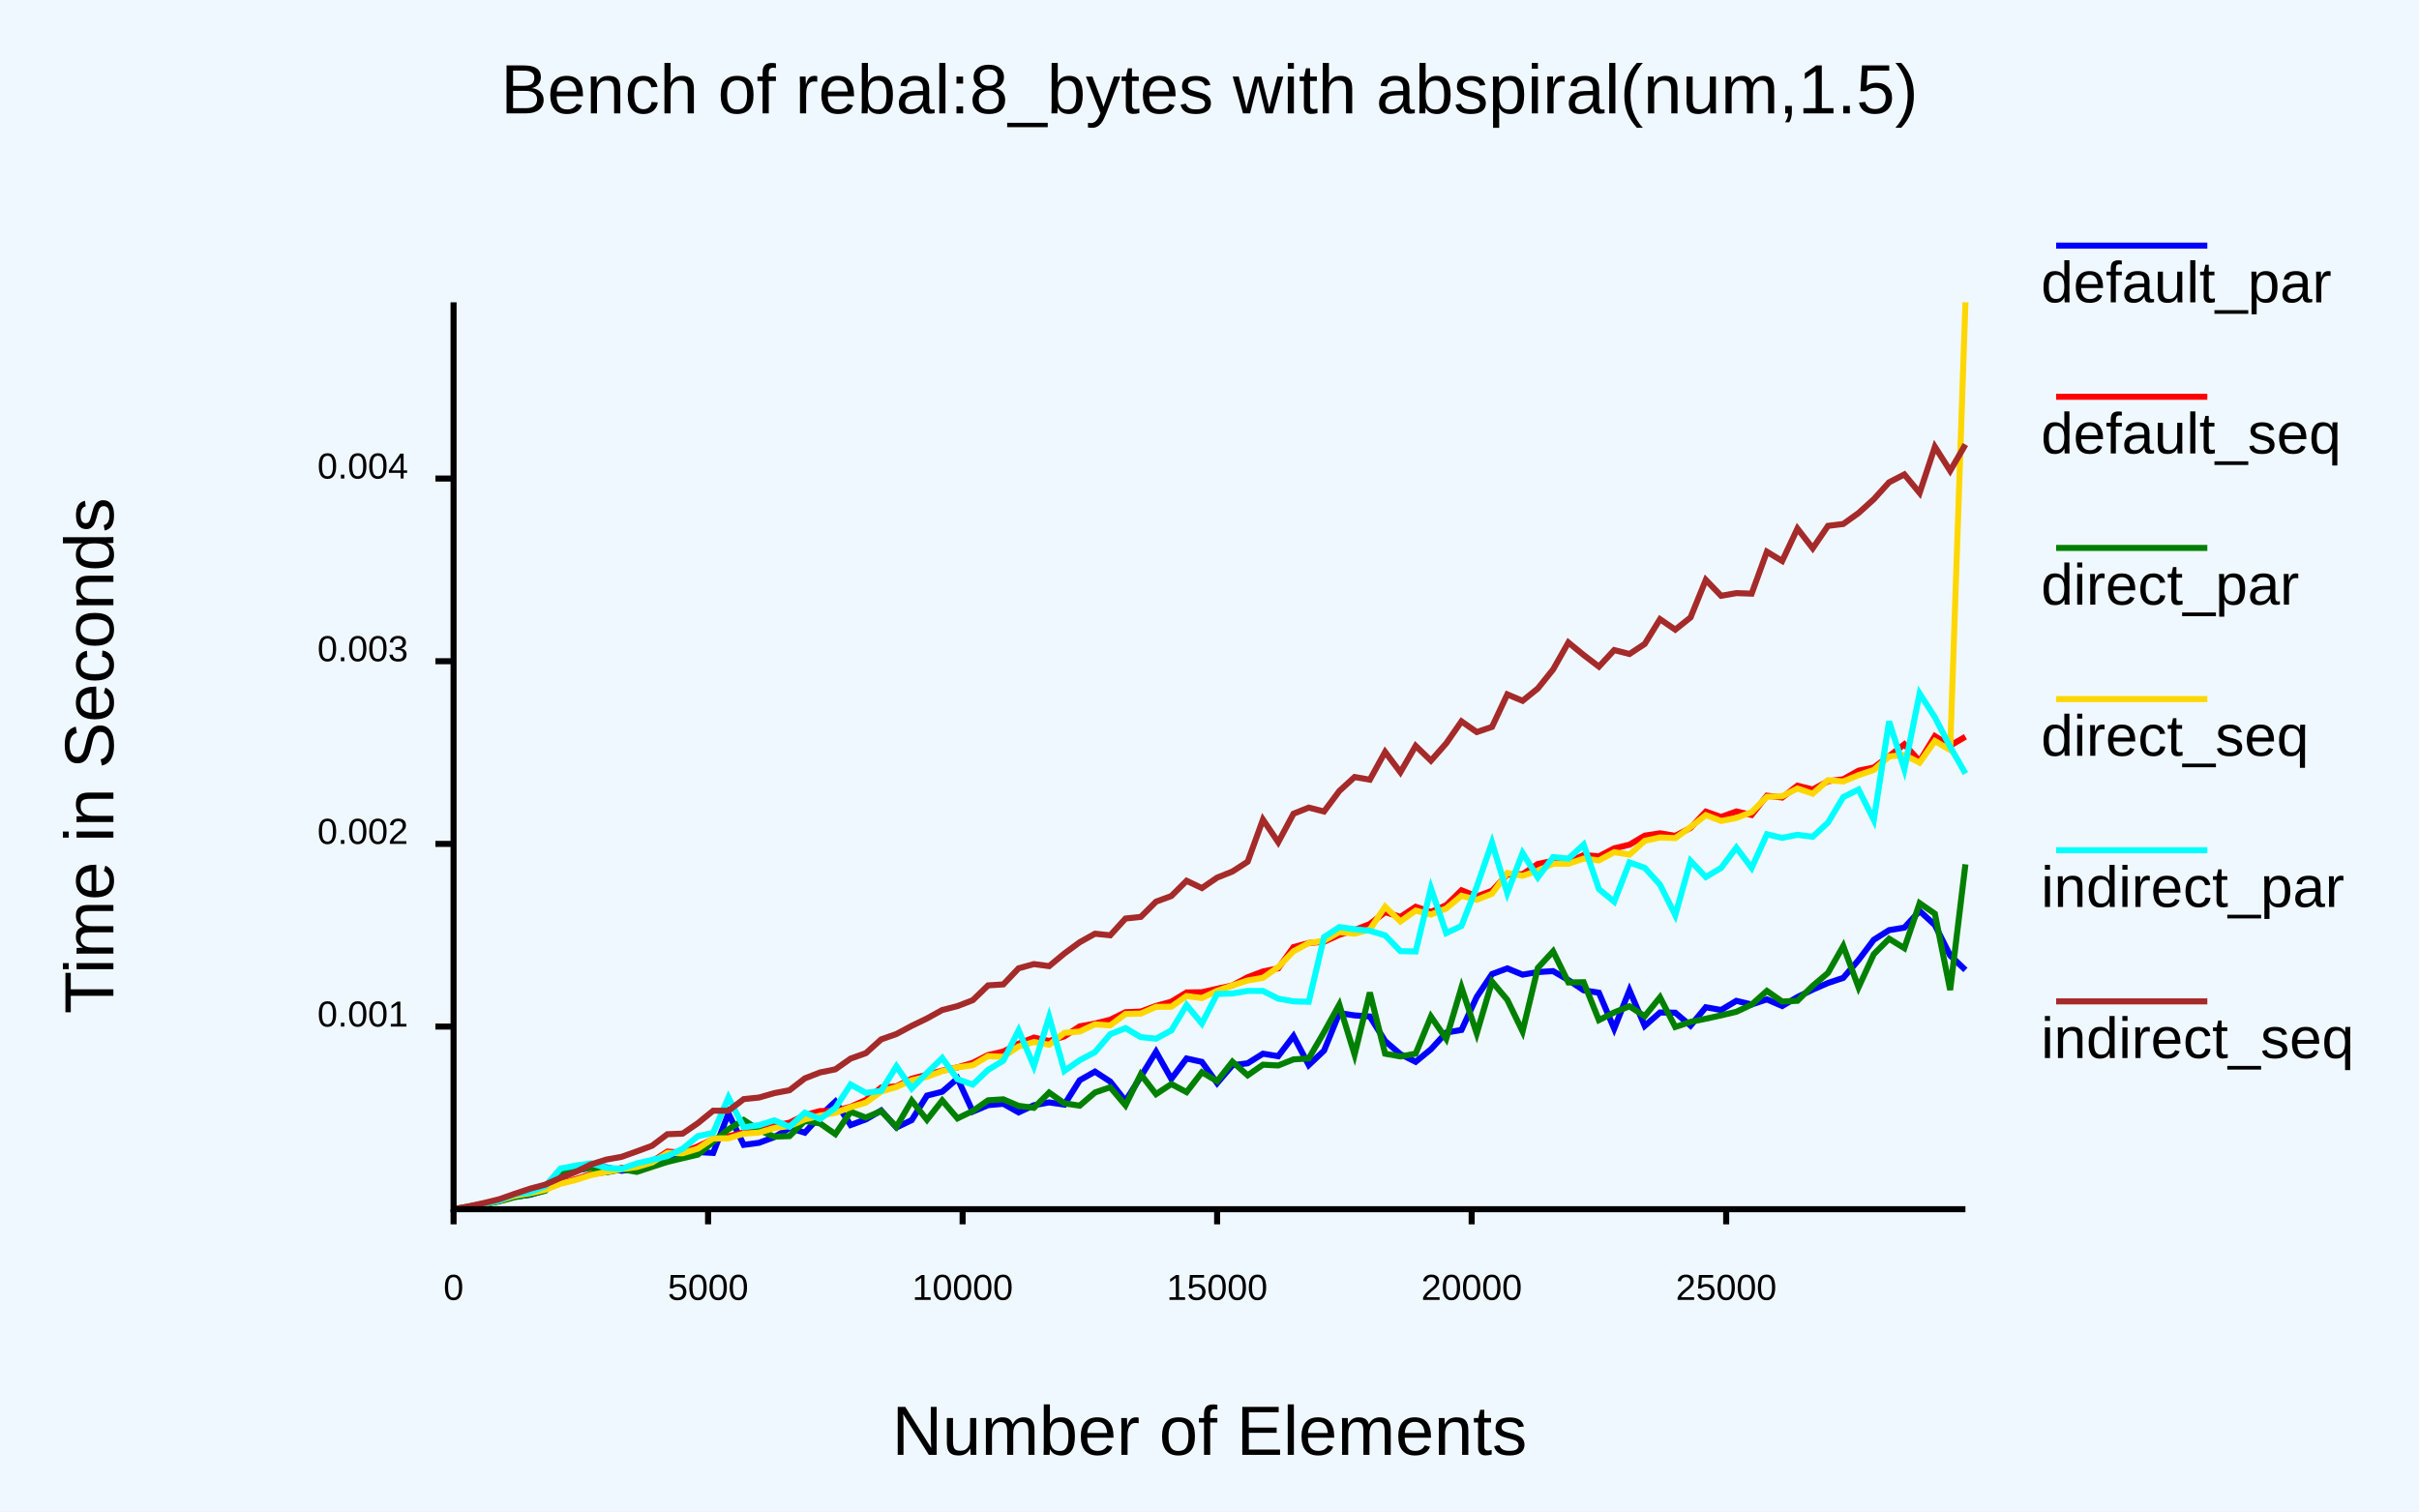
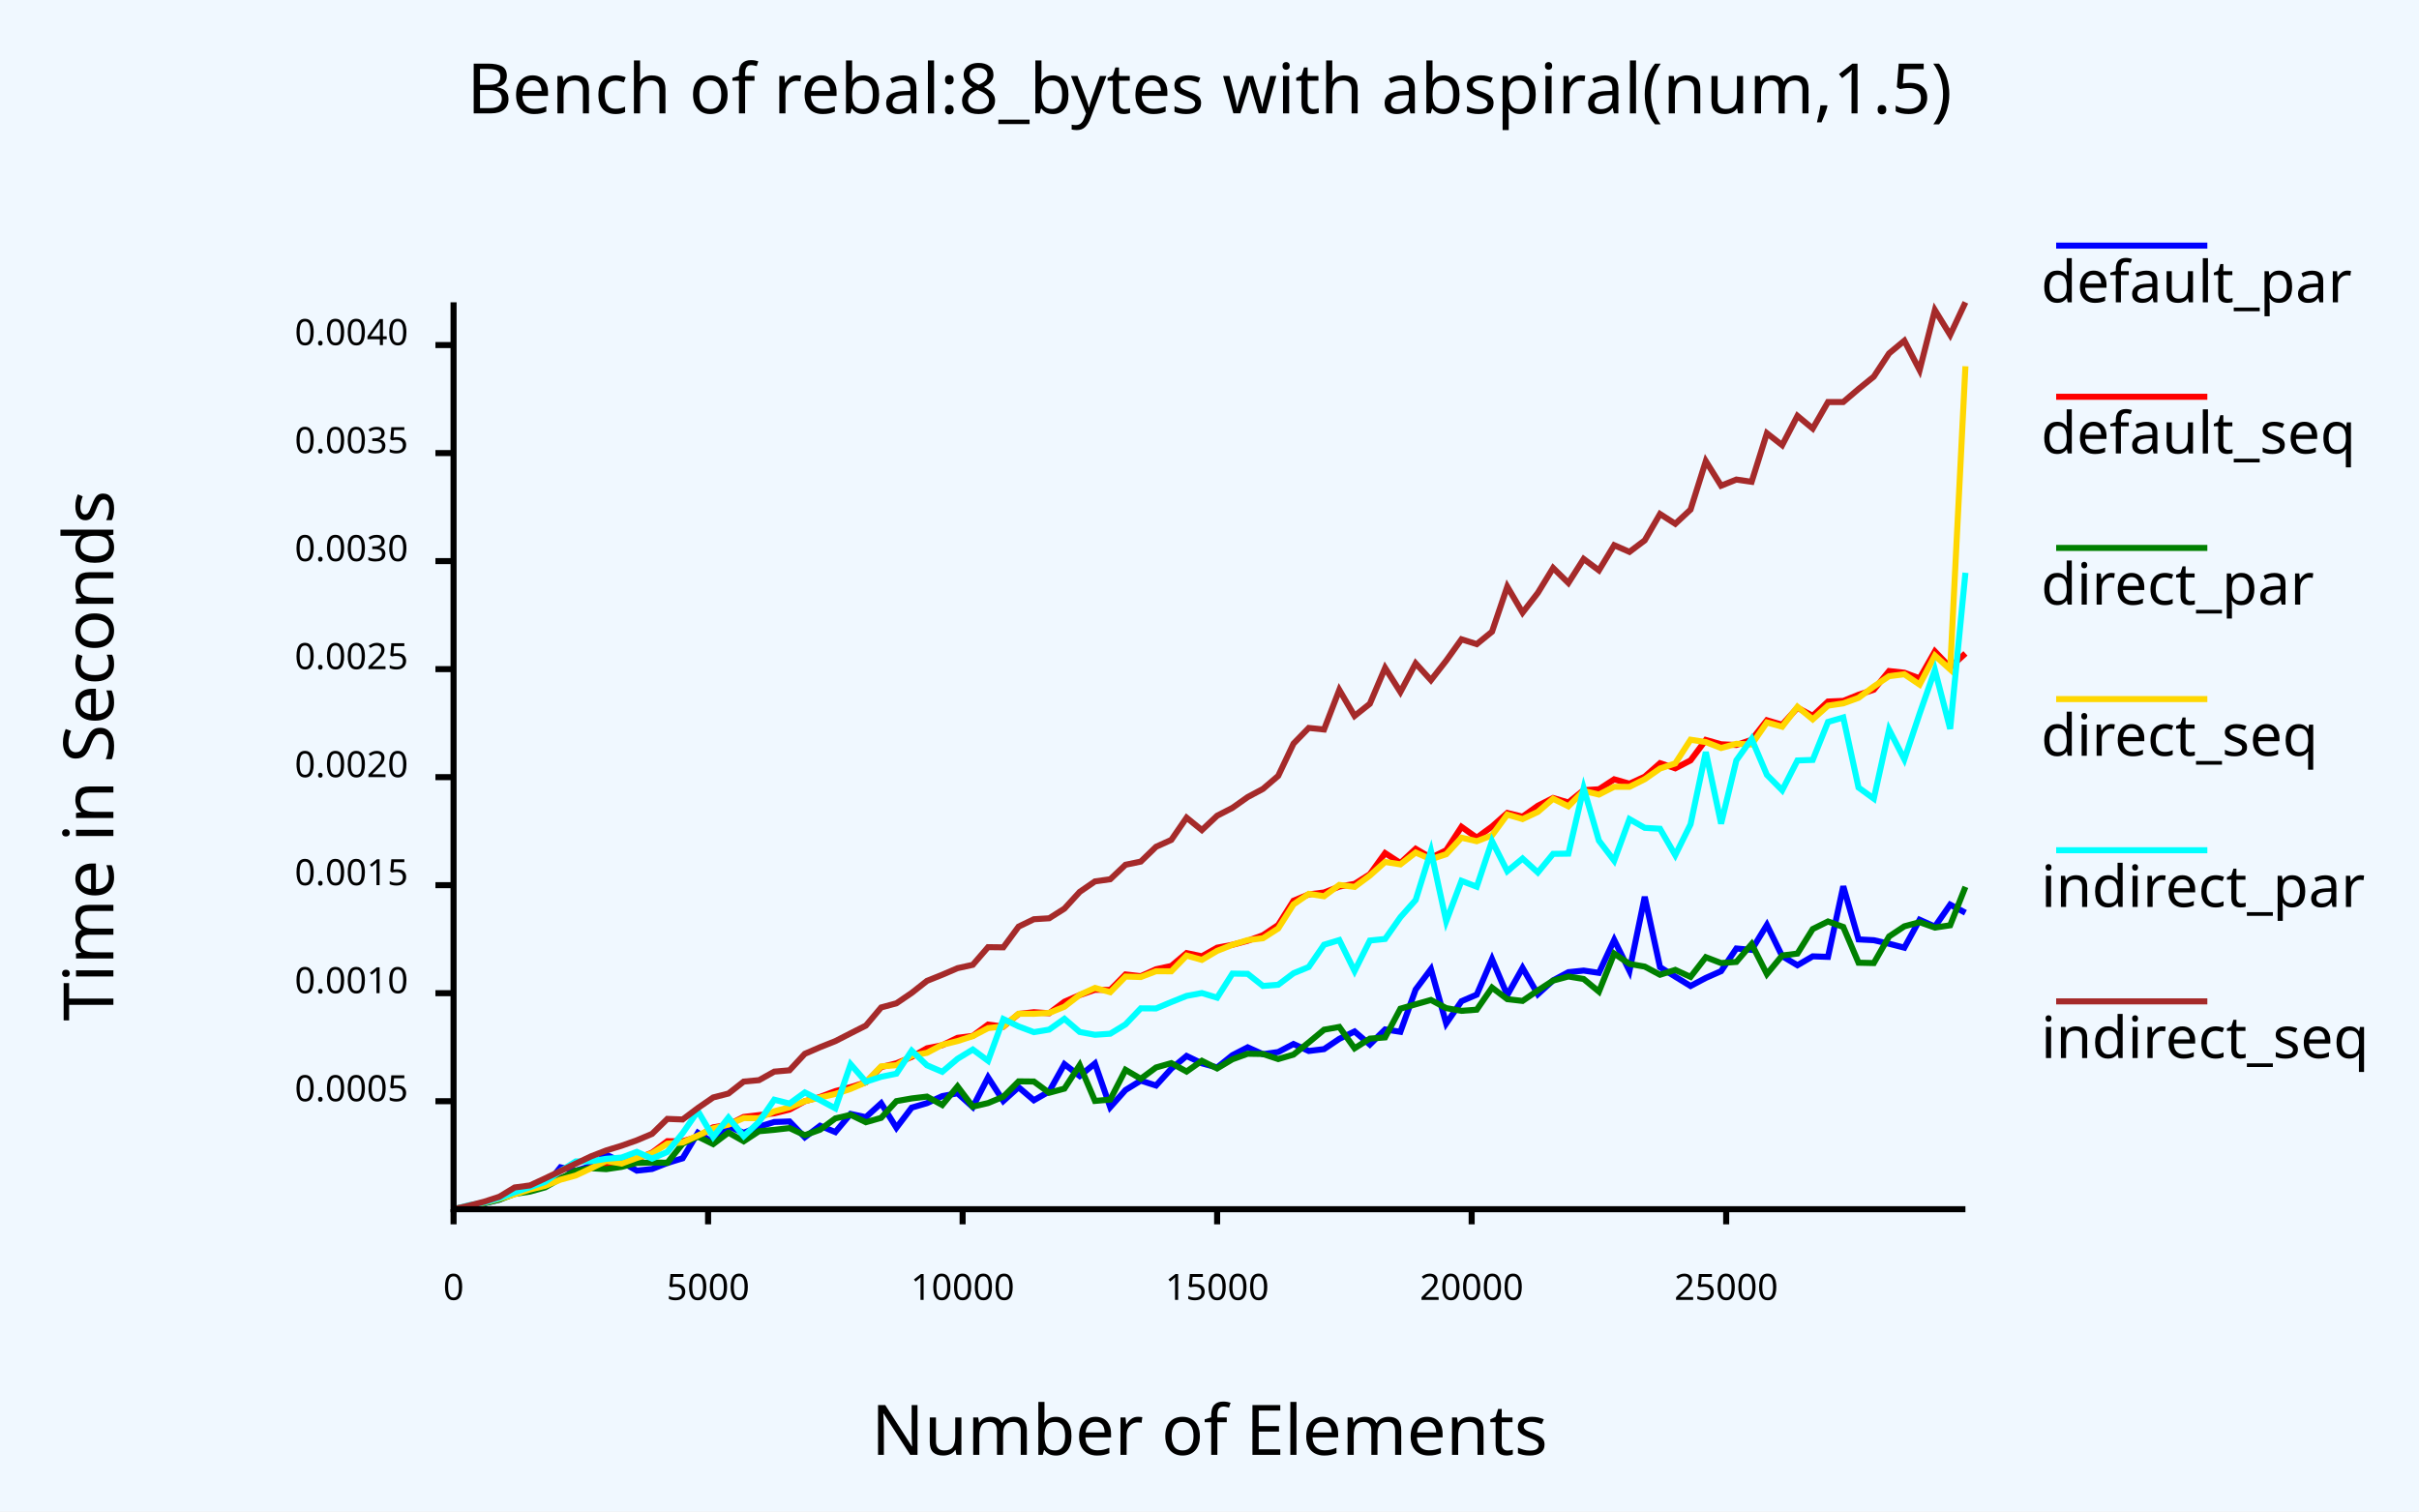
<svg xmlns="http://www.w3.org/2000/svg" class="poloto" width="800" height="500" viewBox="0 0 800 500">
-   <style>.poloto {
-     font-family: "Arial";
-     stroke-width:2;
-     }
-     .poloto_text{fill: var(--poloto_fg_color,black);  }
-     .poloto_axis_lines{stroke: var(--poloto_fg_color,black);stoke-width:3;fill:none}
-     .poloto_background{fill: var(--poloto_bg_color,aliceblue); }
-     .poloto0stroke{stroke:  var(--poloto_color0,blue); }
-     .poloto1stroke{stroke:  var(--poloto_color1,red); }
-     .poloto2stroke{stroke:  var(--poloto_color2,green); }
-     .poloto3stroke{stroke:  var(--poloto_color3,gold); }
-     .poloto4stroke{stroke:  var(--poloto_color4,aqua); }
-     .poloto5stroke{stroke:  var(--poloto_color5,brown); }
-     .poloto6stroke{stroke:  var(--poloto_color6,lime); }
-     .poloto7stroke{stroke:  var(--poloto_color7,chocolate); }
-     .poloto0fill{fill:var(--poloto_color0,blue);}
-     .poloto1fill{fill:var(--poloto_color1,red);}
-     .poloto2fill{fill:var(--poloto_color2,green);}
-     .poloto3fill{fill:var(--poloto_color3,gold);}
-     .poloto4fill{fill:var(--poloto_color4,aqua);}
-     .poloto5fill{fill:var(--poloto_color5,brown);}
-     .poloto6fill{fill:var(--poloto_color6,lime);}
-     .poloto7fill{fill:var(--poloto_color7,chocolate);}</style>
+   <style>.poloto {font-family: sans-serif;stroke-width:2;}.poloto_text{fill: var(--poloto_fg_color,black);}.poloto_axis_lines{stroke: var(--poloto_fg_color,black);stoke-width:3;fill:none}.poloto_background{fill: var(--poloto_bg_color,aliceblue);}.poloto0stroke{stroke:  var(--poloto_color0,blue);}.poloto1stroke{stroke:  var(--poloto_color1,red);}.poloto2stroke{stroke:  var(--poloto_color2,green);}.poloto3stroke{stroke:  var(--poloto_color3,gold);}.poloto4stroke{stroke:  var(--poloto_color4,aqua);}.poloto5stroke{stroke:  var(--poloto_color5,brown);}.poloto6stroke{stroke:  var(--poloto_color6,lime);}.poloto7stroke{stroke:  var(--poloto_color7,chocolate);}.poloto0fill{fill:var(--poloto_color0,blue);}.poloto1fill{fill:var(--poloto_color1,red);}.poloto2fill{fill:var(--poloto_color2,green);}.poloto3fill{fill:var(--poloto_color3,gold);}.poloto4fill{fill:var(--poloto_color4,aqua);}.poloto5fill{fill:var(--poloto_color5,brown);}.poloto6fill{fill:var(--poloto_color6,lime);}.poloto7fill{fill:var(--poloto_color7,chocolate);}</style>
  <rect class="poloto_background" fill="white" x="0" y="0" width="800" height="500" />
  <line class="poloto_axis_lines" stroke="black" x1="150" x2="150" y1="400" y2="405" />
  <text class="poloto_text" alignment-baseline="start" text-anchor="middle" x="150" y="430">0</text>
  <line class="poloto_axis_lines" stroke="black" x1="234.175" x2="234.175" y1="400" y2="405" />
  <text class="poloto_text" alignment-baseline="start" text-anchor="middle" x="234.175" y="430">5000</text>
  <line class="poloto_axis_lines" stroke="black" x1="318.35" x2="318.35" y1="400" y2="405" />
  <text class="poloto_text" alignment-baseline="start" text-anchor="middle" x="318.35" y="430">10000</text>
  <line class="poloto_axis_lines" stroke="black" x1="402.525" x2="402.525" y1="400" y2="405" />
  <text class="poloto_text" alignment-baseline="start" text-anchor="middle" x="402.525" y="430">15000</text>
  <line class="poloto_axis_lines" stroke="black" x1="486.7" x2="486.7" y1="400" y2="405" />
  <text class="poloto_text" alignment-baseline="start" text-anchor="middle" x="486.7" y="430">20000</text>
  <line class="poloto_axis_lines" stroke="black" x1="570.875" x2="570.875" y1="400" y2="405" />
  <text class="poloto_text" alignment-baseline="start" text-anchor="middle" x="570.875" y="430">25000</text>
-   <line class="poloto_axis_lines" stroke="black" x1="150" x2="144" y1="339.579" y2="339.579" />
-   <text class="poloto_text" alignment-baseline="middle" text-anchor="end" x="135" y="339.579">0.001</text>
-   <line class="poloto_axis_lines" stroke="black" x1="150" x2="144" y1="279.152" y2="279.152" />
-   <text class="poloto_text" alignment-baseline="middle" text-anchor="end" x="135" y="279.152">0.002</text>
-   <line class="poloto_axis_lines" stroke="black" x1="150" x2="144" y1="218.726" y2="218.726" />
-   <text class="poloto_text" alignment-baseline="middle" text-anchor="end" x="135" y="218.726">0.003</text>
-   <line class="poloto_axis_lines" stroke="black" x1="150" x2="144" y1="158.3" y2="158.3" />
-   <text class="poloto_text" alignment-baseline="middle" text-anchor="end" x="135" y="158.3">0.004</text>
+   <line class="poloto_axis_lines" stroke="black" x1="150" x2="144" y1="364.272" y2="364.272" />
+   <text class="poloto_text" alignment-baseline="middle" text-anchor="end" x="135" y="364.272">0.0005</text>
+   <line class="poloto_axis_lines" stroke="black" x1="150" x2="144" y1="328.539" y2="328.539" />
+   <text class="poloto_text" alignment-baseline="middle" text-anchor="end" x="135" y="328.539">0.0010</text>
+   <line class="poloto_axis_lines" stroke="black" x1="150" x2="144" y1="292.807" y2="292.807" />
+   <text class="poloto_text" alignment-baseline="middle" text-anchor="end" x="135" y="292.807">0.0015</text>
+   <line class="poloto_axis_lines" stroke="black" x1="150" x2="144" y1="257.074" y2="257.074" />
+   <text class="poloto_text" alignment-baseline="middle" text-anchor="end" x="135" y="257.074">0.0020</text>
+   <line class="poloto_axis_lines" stroke="black" x1="150" x2="144" y1="221.341" y2="221.341" />
+   <text class="poloto_text" alignment-baseline="middle" text-anchor="end" x="135" y="221.341">0.0025</text>
+   <line class="poloto_axis_lines" stroke="black" x1="150" x2="144" y1="185.609" y2="185.609" />
+   <text class="poloto_text" alignment-baseline="middle" text-anchor="end" x="135" y="185.609">0.0030</text>
+   <line class="poloto_axis_lines" stroke="black" x1="150" x2="144" y1="149.876" y2="149.876" />
+   <text class="poloto_text" alignment-baseline="middle" text-anchor="end" x="135" y="149.876">0.0035</text>
+   <line class="poloto_axis_lines" stroke="black" x1="150" x2="144" y1="114.143" y2="114.143" />
+   <text class="poloto_text" alignment-baseline="middle" text-anchor="end" x="135" y="114.143">0.0040</text>
  <text class="poloto_text" alignment-baseline="middle" text-anchor="start" font-size="large" x="675" y="100">default_par</text>
  <line class="poloto0stroke" stroke="black" x1="680" x2="730" y1="81.25" y2="81.25" />
-   <polyline class="poloto0stroke" fill="none" stroke="black" points="650,320.859 644.949,316.074 639.899,306.004 634.848,301.345 629.798,306.853 624.747,307.686 619.697,310.863 614.646,317.571 609.596,323.473 604.545,325.162 599.495,327.368 594.444,329.822 589.394,332.786 584.343,330.591 579.293,332.269 574.242,331.077 569.192,334.097 564.141,333.191 559.091,339.277 554.04,334.997 548.99,334.923 543.939,339.361 538.889,327.571 533.838,340.286 528.788,328.388 523.737,327.583 518.687,324.205 513.636,321.242 508.586,321.556 503.535,322.413 498.485,320.336 493.434,322.219 488.384,329.772 483.333,340.697 478.283,341.573 473.232,347.09 468.182,351.24 463.131,348.711 458.081,344.364 453.03,336.241 447.98,335.884 442.929,335.139 437.879,347.546 432.828,352.315 427.778,342.719 422.727,349.38 417.677,348.556 412.626,351.724 407.576,352.383 402.525,358.29 397.475,351.261 392.424,350.141 387.374,356.895 382.323,347.918 377.273,356.155 372.222,364.188 367.172,357.776 362.121,354.484 357.071,357.344 352.02,365.389 346.97,364.668 341.919,365.612 336.869,367.967 331.818,365.125 326.768,365.576 321.717,367.721 316.667,356.771 311.616,361.13 306.566,362.415 301.515,370.53 296.465,372.965 291.414,367.352 286.364,370.292 281.313,372.153 276.263,364.405 271.212,369.138 266.162,374.679 261.111,373.141 256.061,376.16 251.01,378.032 245.96,378.706 240.909,368.33 235.859,381.381 230.808,381.092 225.758,381.584 220.707,384.26 215.657,384.71 210.606,386.633 205.556,387.284 200.505,386.135 195.455,386.138 190.404,387.262 185.354,387.845 180.303,393.706 175.253,395.244 170.202,395.817 165.152,397.279 160.101,398.111 155.051,399.237 150,399.998 " />
+   <polyline class="poloto0stroke" fill="none" stroke="black" points="650,301.927 644.949,299.246 639.899,306.511 634.848,304.252 629.798,313.486 624.747,312.18 619.697,311.01 614.646,310.747 609.596,293.179 604.545,316.526 599.495,316.351 594.444,319.297 589.394,316.287 584.343,305.963 579.293,314.213 574.242,313.759 569.192,321.254 564.141,323.486 559.091,326.166 554.04,323.076 548.99,319.932 543.939,296.649 538.889,321.152 533.838,310.915 528.788,321.806 523.737,321.061 518.687,321.593 513.636,324.304 508.586,328.886 503.535,320.174 498.485,329.185 493.434,317.275 488.384,329.018 483.333,331.195 478.283,338.577 473.232,320.586 468.182,327.326 463.131,341.314 458.081,340.535 453.03,345.535 447.98,341.201 442.929,343.645 437.879,347.044 432.828,347.658 427.778,345.352 422.727,348.005 417.677,348.714 412.626,346.449 407.576,349.055 402.525,353.12 397.475,351.736 392.424,349.301 387.374,353.499 382.323,359.082 377.273,357.464 372.222,360.574 367.172,366.259 362.121,351.79 357.071,355.935 352.02,352.018 346.97,361.071 341.919,363.959 336.869,359.654 331.818,364.203 326.768,356.385 321.717,366.204 316.667,361.656 311.616,362.588 306.566,364.915 301.515,366.393 296.465,373.052 291.414,364.959 286.364,369.547 281.313,368.479 276.263,374.482 271.212,372.401 266.162,376.206 261.111,370.976 256.061,371.147 251.01,372.705 245.96,374.726 240.909,372.63 235.859,377.969 230.808,374.713 225.758,383.162 220.707,384.715 215.657,386.693 210.606,387.243 205.556,384.345 200.505,381.976 195.455,385.627 190.404,387.321 185.354,386.139 180.303,392.455 175.253,393.712 170.202,394.454 165.152,396.816 160.101,398.056 155.051,399.054 150,399.998 " />
  <text class="poloto_text" alignment-baseline="middle" text-anchor="start" font-size="large" x="675" y="150">default_seq</text>
  <line class="poloto1stroke" stroke="black" x1="680" x2="730" y1="131.25" y2="131.25" />
-   <polyline class="poloto1stroke" fill="none" stroke="black" points="650,243.703 644.949,246.652 639.899,243.52 634.848,251.792 629.798,246.217 624.747,250.152 619.697,253.882 614.646,254.934 609.596,257.761 604.545,258.413 599.495,261.172 594.444,259.913 589.394,263.815 584.343,263.219 579.293,269.576 574.242,268.427 569.192,270.252 564.141,268.494 559.091,273.864 554.04,276.492 548.99,275.653 543.939,276.433 538.889,279.423 533.838,280.624 528.788,283.274 523.737,282.853 518.687,285.229 513.636,284.748 508.586,285.809 503.535,289.184 498.485,289.266 493.434,294.655 488.384,296.538 483.333,294.508 478.283,299.438 473.232,301.649 468.182,299.965 463.131,303.313 458.081,301.736 453.03,305.656 447.98,307.642 442.929,309.226 437.879,311.525 432.828,311.948 427.778,313.3 422.727,320.322 417.677,321.364 412.626,323.27 407.576,325.971 402.525,327.077 397.475,328.224 392.424,328.3 387.374,331.359 382.323,332.754 377.273,334.624 372.222,334.838 367.172,337.325 362.121,338.579 357.071,339.527 352.02,342.822 346.97,344.357 341.919,343.227 336.869,345.248 331.818,347.855 326.768,349.009 321.717,351.579 316.667,353.077 311.616,354.16 306.566,355.508 301.515,356.831 296.465,359.362 291.414,359.761 286.364,363.87 281.313,366.123 276.263,367.452 271.212,367.537 266.162,368.879 261.111,371.379 256.061,372.393 251.01,372.848 245.96,374.584 240.909,375.918 235.859,376.788 230.808,379.214 225.758,381.266 220.707,380.948 215.657,384.195 210.606,385.995 205.556,386.33 200.505,387.732 195.455,388.4 190.404,390.076 185.354,391.343 180.303,393.412 175.253,394.704 170.202,395.655 165.152,397.123 160.101,398.263 155.051,399.17 150,400 " />
+   <polyline class="poloto1stroke" fill="none" stroke="black" points="650,216.143 644.949,220.76 639.899,215.486 634.848,224.399 629.798,222.531 624.747,221.974 619.697,228.142 614.646,229.823 609.596,231.85 604.545,232.061 599.495,236.799 594.444,234.115 589.394,239.743 584.343,238.274 579.293,244.722 574.242,246.438 569.192,246.205 564.141,244.771 559.091,251.528 554.04,254.155 548.99,252.459 543.939,256.919 538.889,259.25 533.838,257.796 528.788,261.087 523.737,261.389 518.687,265.463 513.636,263.974 508.586,266.55 503.535,270.147 498.485,268.933 493.434,273.407 488.384,277.097 483.333,273.511 478.283,281.26 473.232,283.748 468.182,280.784 463.131,285.489 458.081,282.208 453.03,289.2 447.98,292.378 442.929,293.276 437.879,295.228 432.828,295.85 427.778,297.956 422.727,305.971 417.677,309.363 412.626,311.2 407.576,312.53 402.525,313.488 397.475,316.336 392.424,315.274 387.374,319.532 382.323,320.628 377.273,322.916 372.222,322.342 367.172,327.451 362.121,327.416 357.071,329.163 352.02,331.365 346.97,335.165 341.919,334.828 336.869,335.405 331.818,339.61 326.768,338.924 321.717,342.666 316.667,343.309 311.616,345.745 306.566,346.763 301.515,349.623 296.465,351.738 291.414,352.98 286.364,358.035 281.313,359.62 276.263,360.935 271.212,362.854 266.162,364.273 261.111,367.033 256.061,368.28 251.01,368.872 245.96,369.476 240.909,372.047 235.859,372.92 230.808,376.013 225.758,377.531 220.707,377.499 215.657,381.269 210.606,383.322 205.556,383.849 200.505,385.241 195.455,386.272 190.404,388.101 185.354,389.697 180.303,392.078 175.253,393.419 170.202,394.814 165.152,396.558 160.101,397.895 155.051,398.946 150,400 " />
  <text class="poloto_text" alignment-baseline="middle" text-anchor="start" font-size="large" x="675" y="200">direct_par</text>
  <line class="poloto2stroke" stroke="black" x1="680" x2="730" y1="181.25" y2="181.25" />
-   <polyline class="poloto2stroke" fill="none" stroke="black" points="650,285.909 644.949,327.486 639.899,302.264 634.848,298.764 629.798,313.646 624.747,310.536 619.697,315.627 614.646,326.606 609.596,312.936 604.545,321.826 599.495,326.105 594.444,331.055 589.394,331.305 584.343,327.789 579.293,332.308 574.242,334.69 569.192,335.876 564.141,336.99 559.091,338.033 554.04,339.713 548.99,329.898 543.939,336.142 538.889,332.878 533.838,334.899 528.788,337.449 523.737,324.906 518.687,324.991 513.636,314.701 508.586,320.174 503.535,341.185 498.485,330.735 493.434,324.719 488.384,341.855 483.333,326.631 478.283,343.63 473.232,336.264 468.182,348.544 463.131,349.462 458.081,348.553 453.03,328.32 447.98,348.855 442.929,332.325 437.879,341.44 432.828,350.128 427.778,350.442 422.727,352.455 417.677,352.192 412.626,355.707 407.576,351.206 402.525,357.637 397.475,354.699 392.424,361.267 387.374,358.597 382.323,361.941 377.273,355.381 372.222,365.632 367.172,359.665 362.121,361.39 357.071,365.748 352.02,364.98 346.97,361.416 341.919,366.462 336.869,365.804 331.818,363.654 326.768,363.968 321.717,367.507 316.667,369.955 311.616,364.016 306.566,370.437 301.515,364.054 296.465,372.767 291.414,367.544 286.364,369.679 281.313,367.773 276.263,375.155 271.212,371.626 266.162,370.806 261.111,375.818 256.061,375.99 251.01,373.847 245.96,370.494 240.909,373.555 235.859,377.68 230.808,381.946 225.758,383.122 220.707,384.344 215.657,385.984 210.606,387.641 205.556,386.789 200.505,387.821 195.455,386.321 190.404,387.181 185.354,388.015 180.303,393.916 175.253,395.12 170.202,396.034 165.152,397.379 160.101,398.396 155.051,399.241 150,399.998 " />
+   <polyline class="poloto2stroke" fill="none" stroke="black" points="650,293.374 644.949,306.083 639.899,306.84 634.848,305.048 629.798,306.421 624.747,309.775 619.697,318.574 614.646,318.463 609.596,306.629 604.545,304.818 599.495,307.321 594.444,315.431 589.394,316.078 584.343,322.219 579.293,312.287 574.242,318.194 569.192,318.566 564.141,316.635 559.091,323.153 554.04,320.831 548.99,322.441 543.939,319.743 538.889,318.863 533.838,315.432 528.788,328.027 523.737,323.851 518.687,323.015 513.636,324.373 508.586,327.638 503.535,331.095 498.485,330.518 493.434,326.698 488.384,333.997 483.333,334.379 478.283,333.476 473.232,330.784 468.182,332.218 463.131,333.666 458.081,343.17 453.03,343.569 447.98,346.768 442.929,339.706 437.879,340.62 432.828,344.816 427.778,348.853 422.727,350.333 417.677,348.654 412.626,348.573 407.576,350.408 402.525,353.43 397.475,350.91 392.424,354.456 387.374,351.674 382.323,353.115 377.273,356.853 372.222,353.89 367.172,363.735 362.121,364.182 357.071,352.329 352.02,360.109 346.97,361.477 341.919,357.761 336.869,357.709 331.818,362.782 326.768,364.891 321.717,366.069 316.667,359.378 311.616,365.53 306.566,362.749 301.515,363.351 296.465,364.245 291.414,369.778 286.364,371.219 281.313,368.77 276.263,369.96 271.212,373.697 266.162,375.514 261.111,373.162 256.061,373.745 251.01,374.203 245.96,377.518 240.909,374.66 235.859,378.456 230.808,375.972 225.758,378.325 220.707,384.636 215.657,384.539 210.606,384.688 205.556,385.995 200.505,386.741 195.455,386.438 190.404,387.263 185.354,389.877 180.303,392.767 175.253,394.174 170.202,394.926 165.152,396.835 160.101,398.032 155.051,399.064 150,399.997 " />
  <text class="poloto_text" alignment-baseline="middle" text-anchor="start" font-size="large" x="675" y="250">direct_seq</text>
  <line class="poloto3stroke" stroke="black" x1="680" x2="730" y1="231.25" y2="231.25" />
-   <polyline class="poloto3stroke" fill="none" stroke="black" points="650,100 644.949,248.1 639.899,245.121 634.848,252.292 629.798,249.771 624.747,250.207 619.697,254.692 614.646,256.404 609.596,258.506 604.545,258.079 599.495,262.543 594.444,260.841 589.394,263.381 584.343,263.589 579.293,268.636 574.242,270.573 569.192,271.576 564.141,269.643 559.091,273.596 554.04,277.247 548.99,277.03 543.939,278.14 538.889,282.704 533.838,281.896 528.788,284.625 523.737,284.02 518.687,285.72 513.636,285.726 508.586,288 503.535,289.717 498.485,288.772 493.434,295.633 488.384,297.652 483.333,296.315 478.283,300.518 473.232,302.521 468.182,301.22 463.131,304.807 458.081,299.938 453.03,307.505 447.98,308.84 442.929,308.319 437.879,311.176 432.828,311.965 427.778,314.678 422.727,319.901 417.677,323.46 412.626,324.335 407.576,325.982 402.525,327.758 397.475,330.154 392.424,329.48 387.374,333.01 382.323,333.06 377.273,335.286 372.222,335.42 367.172,339.198 362.121,338.855 357.071,341.217 352.02,341.666 346.97,345.602 341.919,344.694 336.869,346.167 331.818,349.569 326.768,349.369 321.717,352.374 316.667,353.056 311.616,354.309 306.566,356.198 301.515,357.344 296.465,359.566 291.414,361.083 286.364,364.747 281.313,366.254 276.263,368.117 271.212,369.056 266.162,370.293 261.111,372.509 256.061,373.123 251.01,374.658 245.96,375.007 240.909,376.545 235.859,376.572 230.808,379.956 225.758,381.496 220.707,381.388 215.657,384.544 210.606,386.054 205.556,386.717 200.505,387.666 195.455,388.704 190.404,390.335 185.354,391.552 180.303,393.578 175.253,394.689 170.202,395.545 165.152,397.123 160.101,398.221 155.051,399.179 150,399.99 " />
+   <polyline class="poloto3stroke" fill="none" stroke="black" points="650,121.157 644.949,221.429 639.899,216.877 634.848,226.452 629.798,223.04 624.747,223.672 619.697,227.08 614.646,230.837 609.596,232.669 604.545,233.424 599.495,237.953 594.444,233.808 589.394,240.397 584.343,238.984 579.293,246.273 574.242,246.043 569.192,247.439 564.141,245.478 559.091,244.695 554.04,252.519 548.99,254.234 543.939,257.758 538.889,260.279 533.838,260.263 528.788,262.826 523.737,261.636 518.687,266.721 513.636,264.228 508.586,268.577 503.535,270.942 498.485,269.467 493.434,276.33 488.384,278.264 483.333,277.112 478.283,282.569 473.232,284.231 468.182,282.013 463.131,285.927 458.081,285.132 453.03,289.64 447.98,293.386 442.929,292.721 437.879,296.474 432.828,295.686 427.778,299.177 422.727,307.123 417.677,310.375 412.626,310.985 407.576,312.539 402.525,314.542 397.475,317.518 392.424,316.112 387.374,321.304 382.323,321.271 377.273,323.193 372.222,323.036 367.172,328.204 362.121,326.798 357.071,329.094 352.02,333.025 346.97,335.066 341.919,335.354 336.869,335.335 331.818,339.535 326.768,340.098 321.717,342.737 316.667,344.376 311.616,345.612 306.566,348.262 301.515,349.213 296.465,352.357 291.414,352.75 286.364,358.019 281.313,360.199 276.263,361.874 271.212,363.048 266.162,364.243 261.111,366.276 256.061,367.603 251.01,369.903 245.96,369.863 240.909,371.993 235.859,373.271 230.808,375.633 225.758,377.918 220.707,378.332 215.657,381.502 210.606,383.04 205.556,384.903 200.505,384.023 195.455,386.467 190.404,388.846 185.354,390.235 180.303,392.263 175.253,393.48 170.202,395.039 165.152,396.517 160.101,397.857 155.051,398.938 150,399.969 " />
  <text class="poloto_text" alignment-baseline="middle" text-anchor="start" font-size="large" x="675" y="300">indirect_par</text>
  <line class="poloto4stroke" stroke="black" x1="680" x2="730" y1="281.25" y2="281.25" />
-   <polyline class="poloto4stroke" fill="none" stroke="black" points="650,255.879 644.949,247.034 639.899,237.284 634.848,229.398 629.798,254.458 624.747,238.628 619.697,271.235 614.646,261.161 609.596,263.68 604.545,272.099 599.495,276.792 594.444,276.149 589.394,277.163 584.343,275.974 579.293,287.113 574.242,280.377 569.192,287.118 564.141,290.11 559.091,284.788 554.04,302.711 548.99,292.636 543.939,287.069 538.889,285.294 533.838,298.277 528.788,294.098 523.737,279.384 518.687,284.02 513.636,283.525 508.586,290.247 503.535,282.186 498.485,295.434 493.434,278.72 488.384,293.31 483.333,306.284 478.283,308.67 473.232,293.815 468.182,314.736 463.131,314.641 458.081,309.405 453.03,307.903 447.98,307.38 442.929,306.674 437.879,309.995 432.828,331.374 427.778,331.247 422.727,330.348 417.677,327.803 412.626,327.795 407.576,328.634 402.525,328.788 397.475,338.588 392.424,332.48 387.374,340.861 382.323,343.588 377.273,343.077 372.222,340.099 367.172,342.118 362.121,348.046 357.071,350.708 352.02,354.259 346.97,336.388 341.919,352.675 336.869,340.828 331.818,350.861 326.768,353.908 321.717,358.765 316.667,357.011 311.616,349.979 306.566,354.93 301.515,360.074 296.465,352.721 291.414,360.838 286.364,361.523 281.313,358.744 276.263,366.49 271.212,370.146 266.162,368.071 261.111,372.72 256.061,370.612 251.01,372.217 245.96,372.882 240.909,363.022 235.859,374.738 230.808,375.822 225.758,380.011 220.707,382.415 215.657,383.696 210.606,384.841 205.556,386.626 200.505,386.322 195.455,384.824 190.404,385.579 185.354,386.554 180.303,392.438 175.253,394.32 170.202,395.092 165.152,397.078 160.101,398.164 155.051,399.139 150,399.999 " />
+   <polyline class="poloto4stroke" fill="none" stroke="black" points="650,189.466 644.949,241.108 639.899,221.631 634.848,236.077 629.798,251.177 624.747,241.348 619.697,264.189 614.646,260.513 609.596,237.343 604.545,238.818 599.495,251.379 594.444,251.553 589.394,261.425 584.343,256.32 579.293,244.443 574.242,251.53 569.192,272.466 564.141,248.758 559.091,272.668 554.04,282.877 548.99,274.148 543.939,273.841 538.889,270.957 533.838,284.705 528.788,278.074 523.737,260.722 518.687,282.376 513.636,282.451 508.586,288.608 503.535,283.999 498.485,288.179 493.434,278.232 488.384,293.318 483.333,291.379 478.283,304.726 473.232,281.497 468.182,297.708 463.131,303.409 458.081,310.598 453.03,311.124 447.98,321.212 442.929,310.973 437.879,312.511 432.828,319.867 427.778,321.947 422.727,325.751 417.677,326.141 412.626,322.137 407.576,322.057 402.525,330.026 397.475,328.494 392.424,329.441 387.374,331.47 382.323,333.589 377.273,333.553 372.222,338.863 367.172,341.951 362.121,342.3 357.071,341.362 352.02,337.014 346.97,340.588 341.919,341.429 336.869,339.533 331.818,337.099 326.768,350.9 321.717,347.175 316.667,350.252 311.616,354.544 306.566,352.395 301.515,347.564 296.465,355.16 291.414,356.195 286.364,357.834 281.313,352.033 276.263,366.639 271.212,363.923 266.162,361.379 261.111,365.047 256.061,363.777 251.01,371.107 245.96,375.843 240.909,369.698 235.859,376.1 230.808,367.551 225.758,374.845 220.707,381.053 215.657,383.259 210.606,381.026 205.556,382.914 200.505,383.32 195.455,384.135 190.404,384.203 185.354,387.384 180.303,390.949 175.253,392.715 170.202,394.362 165.152,396.335 160.101,397.784 155.051,398.687 150,399.997 " />
  <text class="poloto_text" alignment-baseline="middle" text-anchor="start" font-size="large" x="675" y="350">indirect_seq</text>
  <line class="poloto5stroke" stroke="black" x1="680" x2="730" y1="331.25" y2="331.25" />
-   <polyline class="poloto5stroke" fill="none" stroke="black" points="650,147.049 644.949,155.745 639.899,147.793 634.848,163.062 629.798,156.939 624.747,159.542 619.697,165.141 614.646,169.703 609.596,173.328 604.545,173.952 599.495,181.37 594.444,174.846 589.394,185.568 584.343,182.507 579.293,196.378 574.242,196.199 569.192,197.082 564.141,191.823 559.091,204.247 554.04,208.285 548.99,204.824 543.939,213.019 538.889,216.336 533.838,215.046 528.788,220.515 523.737,216.673 518.687,212.531 513.636,221.457 508.586,227.733 503.535,231.826 498.485,229.699 493.434,240.452 488.384,242.159 483.333,238.629 478.283,245.899 473.232,251.623 468.182,246.716 463.131,255.457 458.081,248.739 453.03,257.919 447.98,257.04 442.929,261.66 437.879,268.431 432.828,267.149 427.778,269.173 422.727,278.595 417.677,271.109 412.626,285.036 407.576,288.293 402.525,290.309 397.475,293.762 392.424,291.364 387.374,296.398 382.323,298.259 377.273,303.306 372.222,303.843 367.172,309.389 362.121,308.873 357.071,311.68 352.02,315.396 346.97,319.588 341.919,318.916 336.869,320.307 331.818,325.631 326.768,325.963 321.717,330.852 316.667,332.806 311.616,334.103 306.566,336.897 301.515,339.337 296.465,342.043 291.414,343.819 286.364,348.372 281.313,350.169 276.263,353.721 271.212,354.755 266.162,356.717 261.111,360.634 256.061,361.6 251.01,363.058 245.96,363.583 240.909,367.433 235.859,367.409 230.808,371.523 225.758,374.993 220.707,375.187 215.657,379.003 210.606,380.867 205.556,382.674 200.505,383.583 195.455,385.177 190.404,387.654 185.354,389.622 180.303,391.874 175.253,393.225 170.202,394.913 165.152,396.687 160.101,397.938 155.051,399.029 150,399.99 " />
+   <polyline class="poloto5stroke" fill="none" stroke="black" points="650,100 644.949,110.792 639.899,102.576 634.848,122.422 629.798,112.706 624.747,116.896 619.697,124.574 614.646,128.67 609.596,132.985 604.545,132.998 599.495,141.762 594.444,137.568 589.394,147.265 584.343,143.308 579.293,159.374 574.242,158.636 569.192,160.669 564.141,152.533 559.091,168.562 554.04,173.269 548.99,170.03 543.939,178.749 538.889,182.557 533.838,180.35 528.788,188.677 523.737,184.899 518.687,192.837 513.636,187.88 508.586,196.124 503.535,202.653 498.485,194.053 493.434,208.956 488.384,213.075 483.333,211.477 478.283,218.535 473.232,225 468.182,219.423 463.131,228.915 458.081,220.932 453.03,232.799 447.98,236.825 442.929,228.22 437.879,241.314 432.828,240.794 427.778,245.988 422.727,256.65 417.677,260.971 412.626,263.667 407.576,267.239 402.525,269.834 397.475,274.59 392.424,270.482 387.374,277.827 382.323,280.111 377.273,285.009 372.222,286.058 367.172,290.849 362.121,291.559 357.071,295.03 352.02,300.565 346.97,303.763 341.919,304.075 336.869,306.515 331.818,313.374 326.768,313.312 321.717,319.153 316.667,320.27 311.616,322.44 306.566,324.468 301.515,328.445 296.465,331.884 291.414,333.259 286.364,339.255 281.313,341.809 276.263,344.397 271.212,346.408 266.162,348.597 261.111,354.045 256.061,354.487 251.01,357.309 245.96,357.779 240.909,361.732 235.859,363.034 230.808,366.514 225.758,370.315 220.707,370.12 215.657,375.073 210.606,377.207 205.556,379.004 200.505,380.549 195.455,382.515 190.404,384.922 185.354,387.374 180.303,389.794 175.253,392.127 170.202,392.804 165.152,395.866 160.101,397.518 155.051,398.822 150,399.998 " />
  <text class="poloto_text" alignment-baseline="start" text-anchor="middle" font-size="x-large" x="400" y="37.5">Bench of rebal:8_bytes with abspiral(num,1.5)</text>
  <text class="poloto_text" alignment-baseline="start" text-anchor="middle" font-size="x-large" x="400" y="481.25">Number of Elements</text>
  <text class="poloto_text" alignment-baseline="start" text-anchor="middle" font-size="x-large" transform="rotate(-90,37.5,250)" x="37.5" y="250">Time in Seconds</text>
  <path stroke="black" fill="none" class="poloto_axis_lines" d=" M 150 100 L 150 400 L 650 400" />
</svg>
